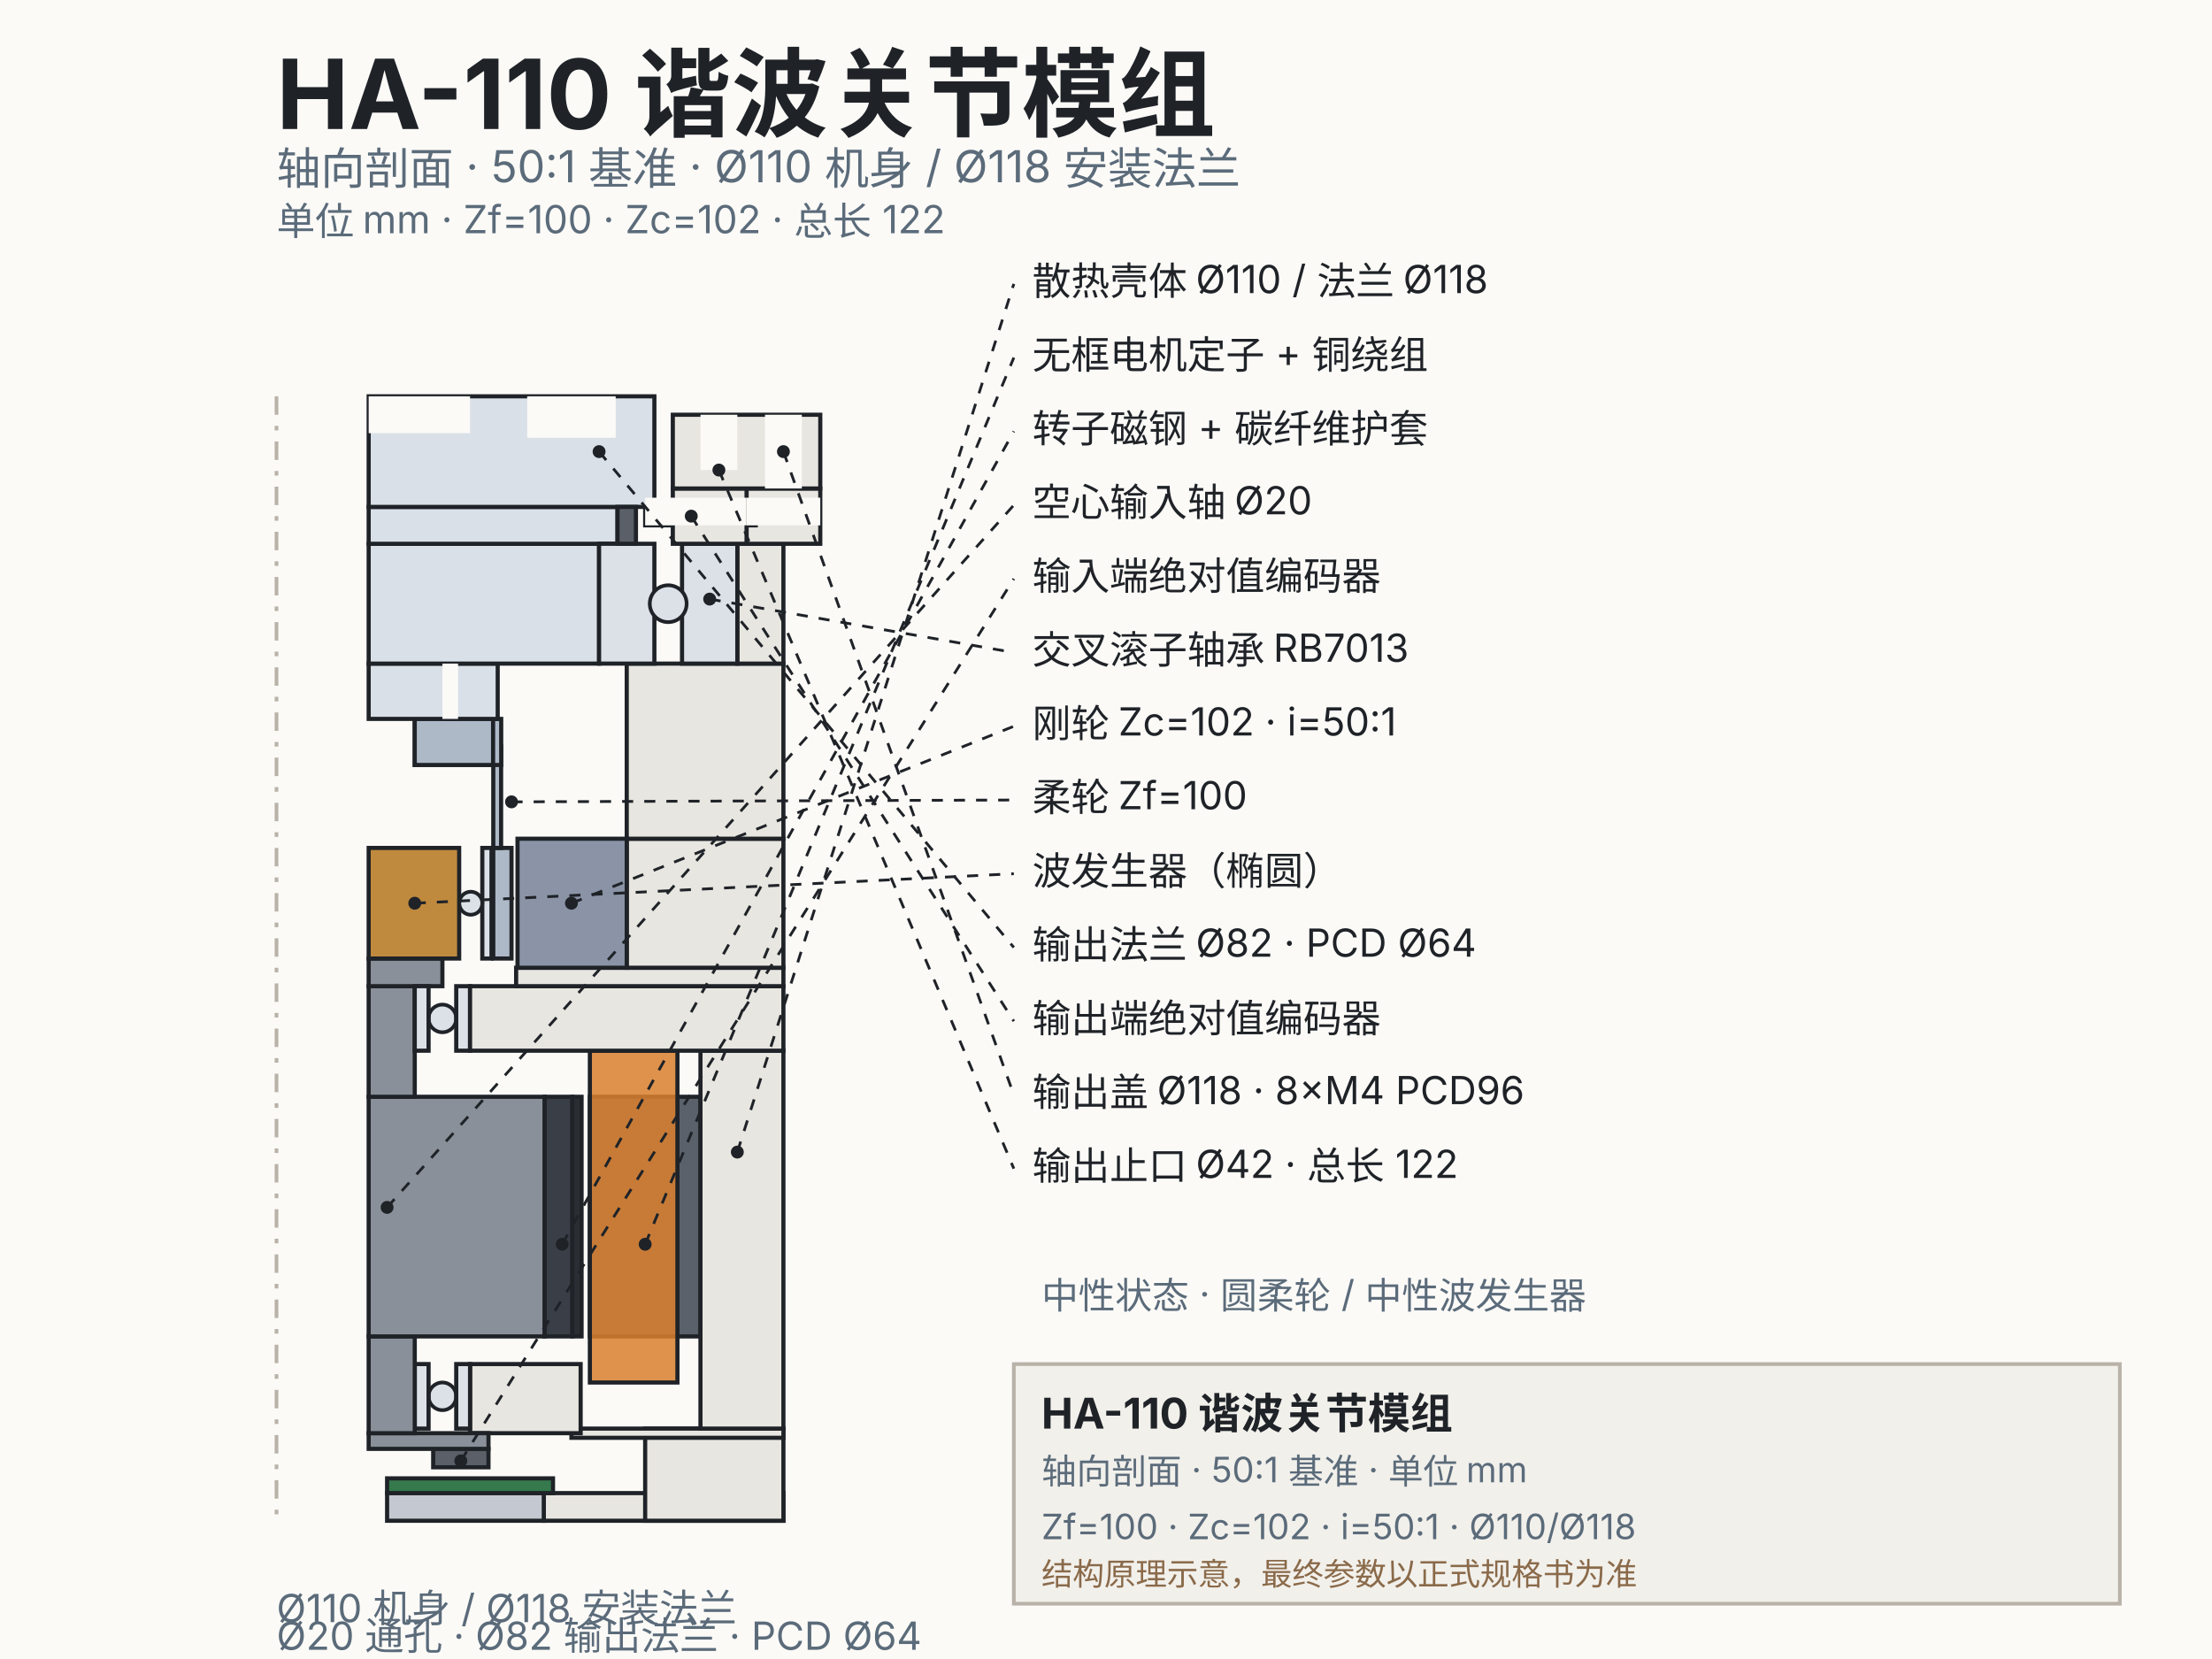
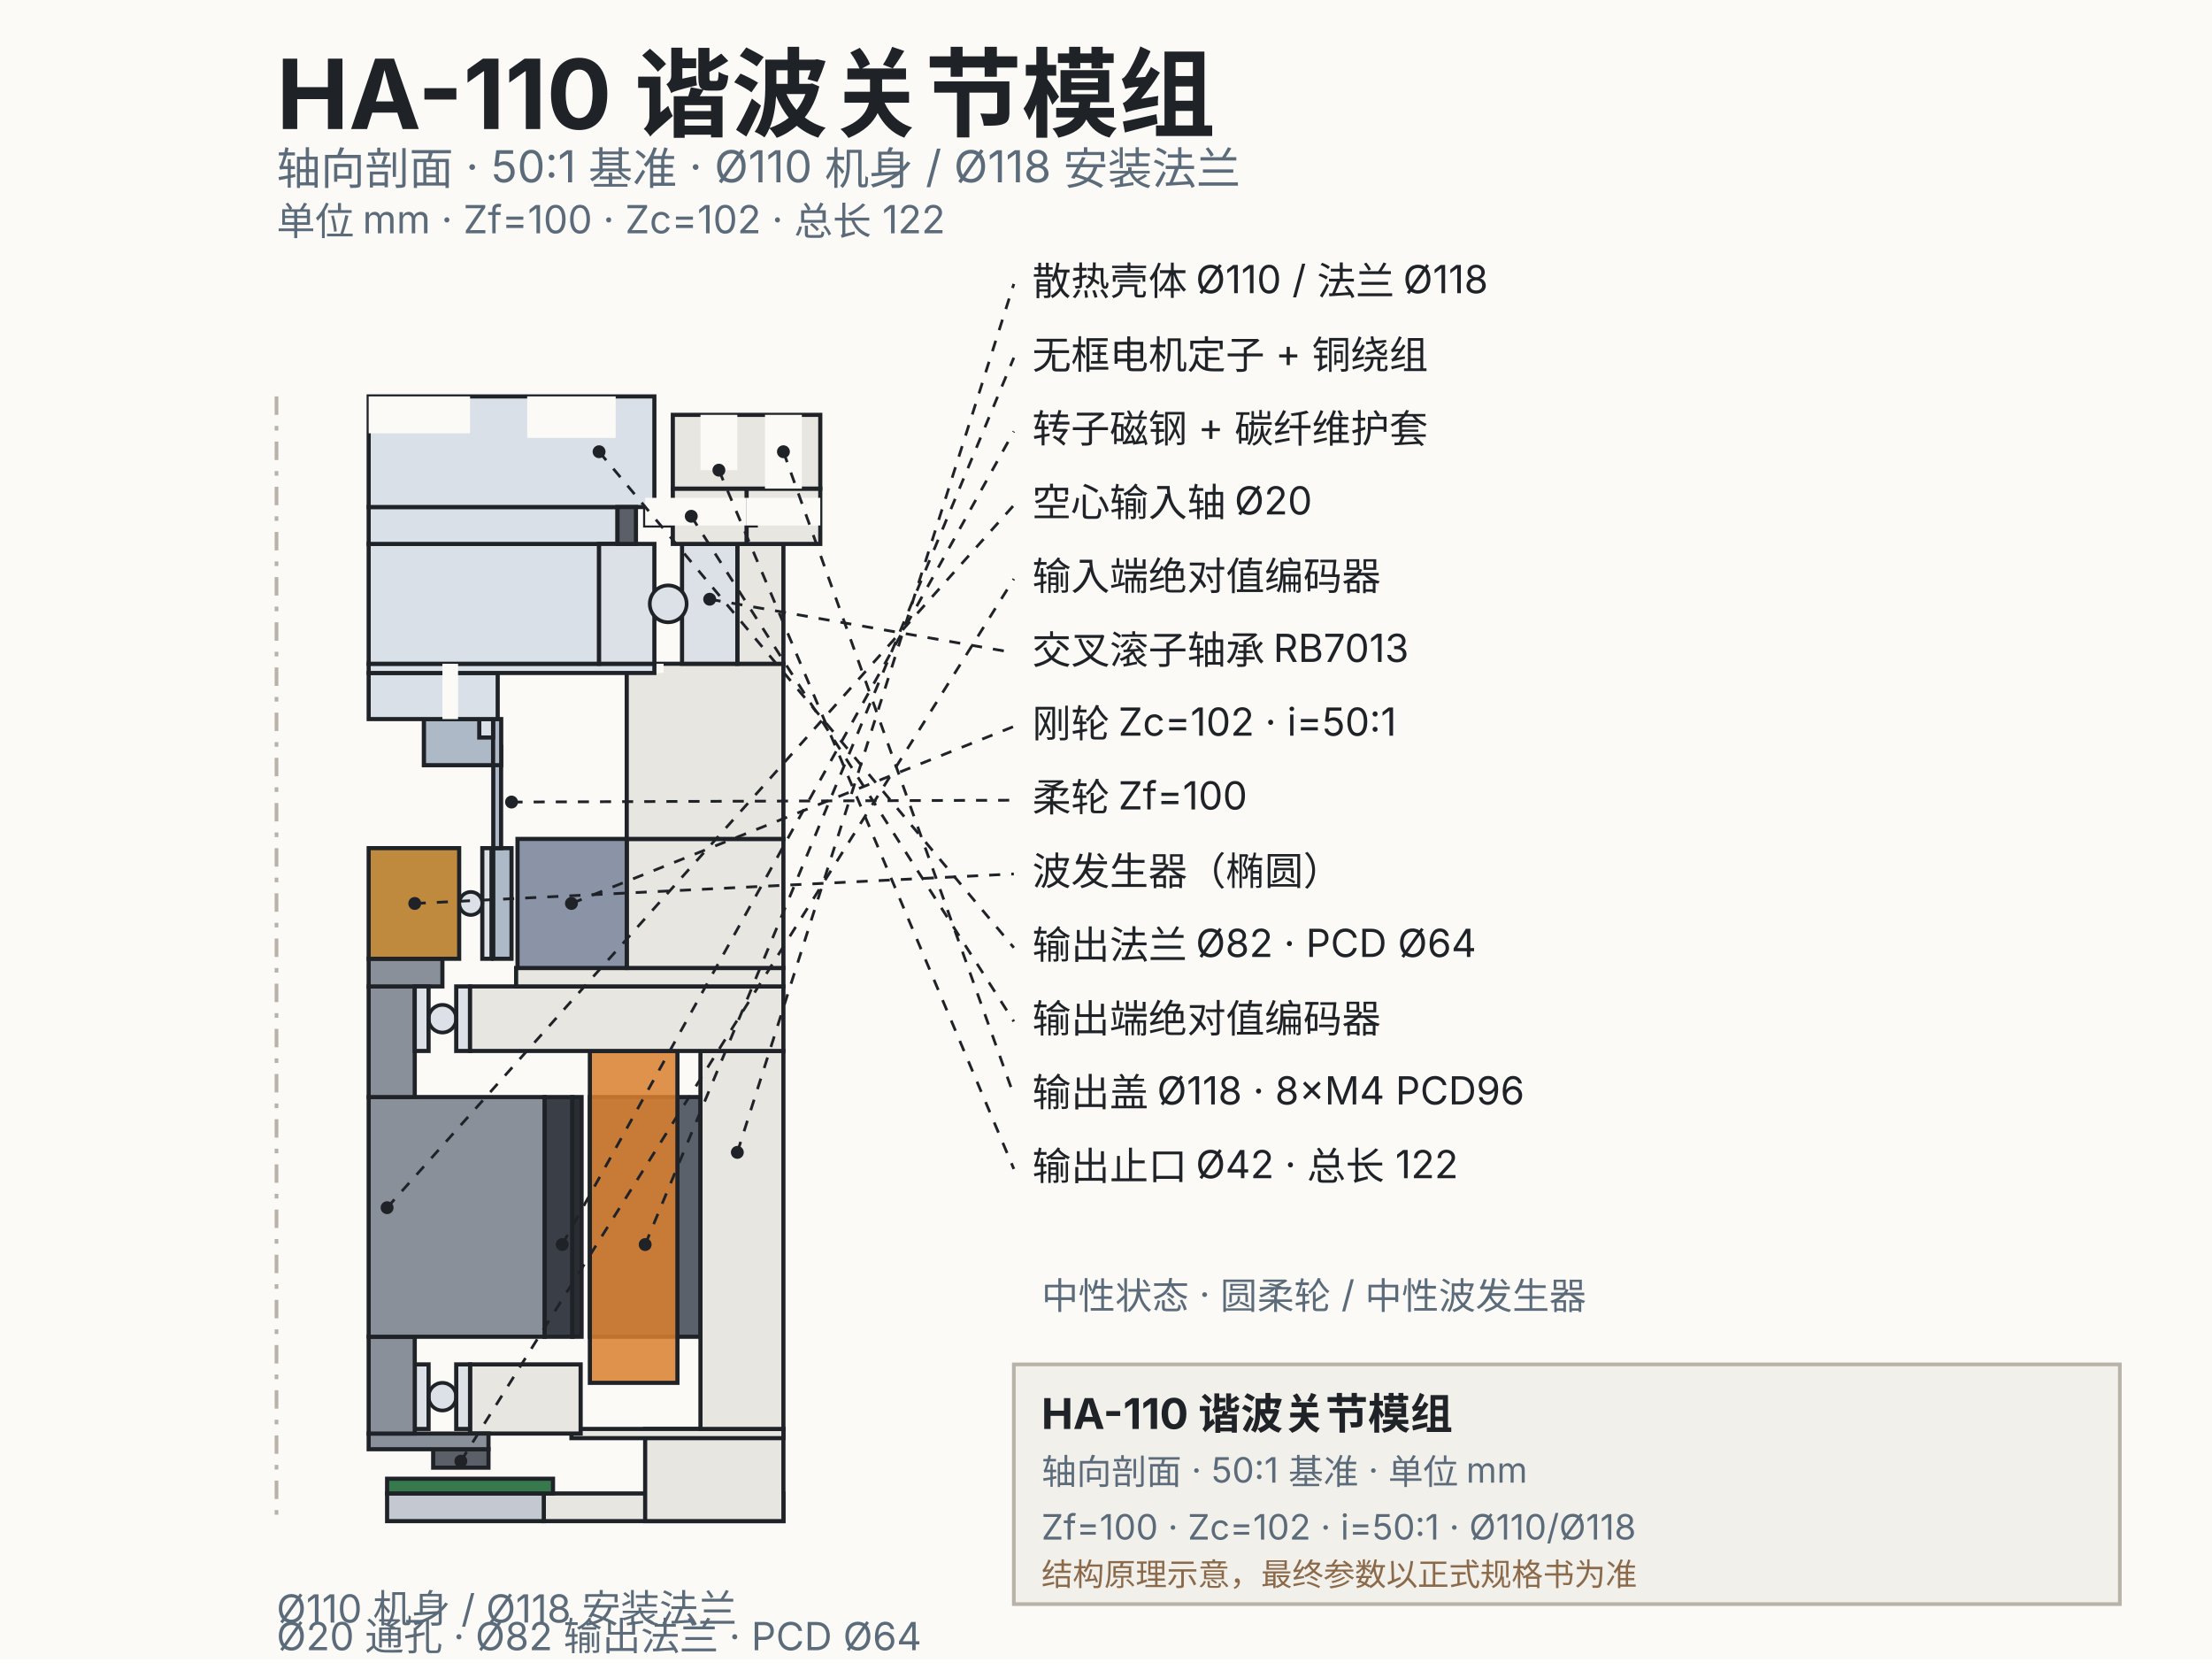
- <svg xmlns="http://www.w3.org/2000/svg" viewBox="0 0 240 180" width="960" height="720" font-family="Inter, Noto Sans SC, Arial, sans-serif">
+ <svg xmlns="http://www.w3.org/2000/svg" viewBox="0 0 240 182" width="960" height="728" font-family="Inter, Noto Sans SC, Arial, sans-serif">
  <rect width="240" height="180" fill="#FBFAF7" />
  <text x="30.00" y="14.00" font-size="10.5" fill="#1F2328" font-weight="700" text-anchor="start">HA-110 谐波关节模组</text>
  <text x="30.00" y="20.00" font-size="4.8" fill="#5B6B7A" font-weight="400" text-anchor="start">轴向剖面 · 50:1 基准 · Ø110 机身 / Ø118 安装法兰</text>
  <text x="30.00" y="25.50" font-size="4.2" fill="#5B6B7A" font-weight="400" text-anchor="start">单位 mm · Zf=100 · Zc=102 · 总长 122</text>
  <line x1="30.00" y1="43.00" x2="30.00" y2="165.00" stroke="#B8B2A8" stroke-width="0.4" stroke-dasharray="2 1.2 0.5 1.2" />
  <rect x="59.00" y="162.00" width="26.00" height="3.00" fill="#E8E6E0" fill-opacity="1.0" stroke="#1F2328" stroke-width="0.45" />
  <rect x="70.00" y="155.00" width="15.00" height="10.00" fill="#E8E6E0" fill-opacity="1.0" stroke="#1F2328" stroke-width="0.45" />
  <rect x="62.00" y="155.00" width="23.00" height="1.00" fill="#E8E6E0" fill-opacity="1.0" stroke="#1F2328" stroke-width="0.45" />
  <rect x="51.00" y="148.00" width="12.00" height="7.50" fill="#E8E6E0" fill-opacity="1.0" stroke="#1F2328" stroke-width="0.45" />
  <rect x="42.00" y="162.00" width="17.00" height="3.00" fill="#C4C9D1" fill-opacity="1.0" stroke="#1F2328" stroke-width="0.45" />
  <rect x="42.00" y="160.40" width="18.00" height="1.60" fill="#1F6B3A" fill-opacity="0.9" stroke="#1F2328" stroke-width="0.45" />
  <rect x="47.00" y="157.20" width="6.00" height="2.00" fill="#5A5F68" fill-opacity="1.0" stroke="#1F2328" stroke-width="0.45" />
  <rect x="40.00" y="155.50" width="13.00" height="1.70" fill="#8A9099" fill-opacity="1.0" stroke="#1F2328" stroke-width="0.45" />
  <circle cx="48.00" cy="151.50" r="1.50" fill="#DCE1E8" stroke="#1F2328" stroke-width="0.4" />
  <rect x="49.50" y="148.00" width="1.50" height="7.00" fill="#DCE1E8" fill-opacity="1.0" stroke="#1F2328" stroke-width="0.45" />
  <rect x="45.00" y="148.00" width="1.50" height="7.00" fill="#DCE1E8" fill-opacity="1.0" stroke="#1F2328" stroke-width="0.45" />
  <rect x="40.00" y="145.00" width="5.00" height="10.50" fill="#8A9099" fill-opacity="1.0" stroke="#1F2328" stroke-width="0.45" />
  <rect x="40.00" y="119.00" width="19.10" height="26.00" fill="#8A9099" fill-opacity="1.0" stroke="#1F2328" stroke-width="0.45" />
  <rect x="59.10" y="119.00" width="3.00" height="26.00" fill="#3A3F47" fill-opacity="1.0" stroke="#1F2328" stroke-width="0.45" />
  <rect x="62.10" y="119.00" width="1.00" height="26.00" fill="#2A2D33" fill-opacity="1.0" stroke="#1F2328" stroke-width="0.45" />
  <rect x="64.00" y="119.00" width="12.00" height="26.00" fill="#5B616B" fill-opacity="1.0" stroke="#1F2328" stroke-width="0.45" />
  <rect x="64.00" y="114.00" width="9.50" height="36.00" fill="#DB802E" fill-opacity="0.85" stroke="#1F2328" stroke-width="0.45" />
  <rect x="40.00" y="107.00" width="5.00" height="12.00" fill="#8A9099" fill-opacity="1.0" stroke="#1F2328" stroke-width="0.45" />
  <rect x="40.00" y="104.00" width="8.00" height="3.00" fill="#8A9099" fill-opacity="1.0" stroke="#1F2328" stroke-width="0.45" />
  <circle cx="48.00" cy="110.50" r="1.50" fill="#DCE1E8" stroke="#1F2328" stroke-width="0.4" />
  <rect x="49.50" y="107.00" width="1.50" height="7.00" fill="#DCE1E8" fill-opacity="1.0" stroke="#1F2328" stroke-width="0.45" />
  <rect x="45.00" y="107.00" width="1.50" height="7.00" fill="#DCE1E8" fill-opacity="1.0" stroke="#1F2328" stroke-width="0.45" />
  <rect x="76.00" y="114.00" width="9.00" height="41.00" fill="#E8E6E0" fill-opacity="1.0" stroke="#1F2328" stroke-width="0.45" />
  <rect x="51.00" y="107.00" width="34.00" height="7.00" fill="#E8E6E0" fill-opacity="1.0" stroke="#1F2328" stroke-width="0.45" />
  <rect x="56.00" y="105.00" width="29.00" height="2.00" fill="#E8E6E0" fill-opacity="1.0" stroke="#1F2328" stroke-width="0.45" />
  <rect x="68.00" y="91.00" width="17.00" height="14.00" fill="#E8E6E0" fill-opacity="1.0" stroke="#1F2328" stroke-width="0.45" />
  <rect x="68.00" y="72.00" width="17.00" height="19.00" fill="#E8E6E0" fill-opacity="1.0" stroke="#1F2328" stroke-width="0.45" />
+   <rect x="68.00" y="72.00" width="4.00" height="1.00" fill="#FBFAF7" fill-opacity="1.0" stroke="none" stroke-width="0" />
  <rect x="80.00" y="59.00" width="5.00" height="13.00" fill="#E8E6E0" fill-opacity="1.0" stroke="#1F2328" stroke-width="0.45" />
  <rect x="81.00" y="53.00" width="8.00" height="6.00" fill="#E8E6E0" fill-opacity="1.0" stroke="#1F2328" stroke-width="0.45" />
  <rect x="56.15" y="91.00" width="11.85" height="14.00" fill="#8A94A6" fill-opacity="1.0" stroke="#1F2328" stroke-width="0.45" />
  <rect x="53.52" y="92.00" width="1.98" height="12.00" fill="#AEB9C8" fill-opacity="1.0" stroke="#1F2328" stroke-width="0.45" />
  <rect x="53.52" y="81.00" width="0.85" height="11.00" fill="#AEB9C8" fill-opacity="1.0" stroke="#1F2328" stroke-width="0.45" />
-   <rect x="45.00" y="78.00" width="9.38" height="5.00" fill="#AEB9C8" fill-opacity="1.0" stroke="#1F2328" stroke-width="0.45" />
-   <rect x="45.00" y="78.00" width="8.50" height="5.00" fill="#AEB9C8" fill-opacity="1.0" stroke="#1F2328" stroke-width="0.45" />
+   <rect x="46.00" y="78.00" width="8.38" height="5.00" fill="#AEB9C8" fill-opacity="1.0" stroke="#1F2328" stroke-width="0.45" />
+   <rect x="46.00" y="78.00" width="7.50" height="5.00" fill="#AEB9C8" fill-opacity="1.0" stroke="#1F2328" stroke-width="0.45" />
  <rect x="52.33" y="92.00" width="1.00" height="12.00" fill="#DCE1E8" fill-opacity="1.0" stroke="#1F2328" stroke-width="0.45" />
  <rect x="40.00" y="92.00" width="9.82" height="12.00" fill="#C08A3E" fill-opacity="1.0" stroke="#1F2328" stroke-width="0.45" />
  <circle cx="51.08" cy="98.00" r="1.25" fill="#DCE1E8" stroke="#1F2328" stroke-width="0.4" />
-   <rect x="40.00" y="72.00" width="14.00" height="6.00" fill="#D9E0E8" fill-opacity="1.0" stroke="#1F2328" stroke-width="0.45" />
+   <rect x="52.00" y="78.00" width="1.50" height="2.00" fill="#D9E0E8" fill-opacity="1.0" stroke="#1F2328" stroke-width="0.45" />
+   <rect x="40.00" y="73.00" width="14.00" height="5.00" fill="#D9E0E8" fill-opacity="1.0" stroke="#1F2328" stroke-width="0.45" />
+   <rect x="40.00" y="72.00" width="31.00" height="1.00" fill="#D9E0E8" fill-opacity="1.0" stroke="#1F2328" stroke-width="0.45" />
  <rect x="40.00" y="59.00" width="25.00" height="13.00" fill="#D9E0E8" fill-opacity="1.0" stroke="#1F2328" stroke-width="0.45" />
  <rect x="40.00" y="55.00" width="27.00" height="4.00" fill="#D9E0E8" fill-opacity="1.0" stroke="#1F2328" stroke-width="0.45" />
  <rect x="40.00" y="43.00" width="31.00" height="12.00" fill="#D9E0E8" fill-opacity="1.0" stroke="#1F2328" stroke-width="0.45" />
  <rect x="40.00" y="43.00" width="11.00" height="4.00" fill="#FBFAF7" fill-opacity="1.0" stroke="none" stroke-width="0" />
  <rect x="57.20" y="43.00" width="9.60" height="4.50" fill="#FBFAF7" fill-opacity="1.0" stroke="none" stroke-width="0" />
  <rect x="48.00" y="72.00" width="1.70" height="6.00" fill="#FBFAF7" fill-opacity="1.0" stroke="none" stroke-width="0" />
  <rect x="74.00" y="59.00" width="6.00" height="13.00" fill="#DCE1E8" fill-opacity="1.0" stroke="#1F2328" stroke-width="0.45" />
  <rect x="65.00" y="59.00" width="6.00" height="13.00" fill="#DCE1E8" fill-opacity="1.0" stroke="#1F2328" stroke-width="0.45" />
  <circle cx="72.50" cy="65.50" r="2.00" fill="#DCE1E8" stroke="#1F2328" stroke-width="0.4" />
  <rect x="67.00" y="55.00" width="2.00" height="4.00" fill="#5A5F68" fill-opacity="1.0" stroke="#1F2328" stroke-width="0.45" />
  <rect x="70.00" y="55.40" width="12.00" height="1.60" fill="#1F6B3A" fill-opacity="0.9" stroke="#1F2328" stroke-width="0.45" />
  <rect x="73.00" y="53.00" width="8.00" height="6.00" fill="#E8E6E0" fill-opacity="1.0" stroke="#1F2328" stroke-width="0.45" />
  <rect x="73.00" y="45.00" width="16.00" height="8.00" fill="#E8E6E0" fill-opacity="1.0" stroke="#1F2328" stroke-width="0.45" />
  <rect x="70.00" y="54.00" width="11.00" height="3.00" fill="#FBFAF7" fill-opacity="1.0" stroke="none" stroke-width="0" />
  <rect x="81.00" y="54.00" width="8.00" height="3.00" fill="#FBFAF7" fill-opacity="1.0" stroke="none" stroke-width="0" />
  <rect x="76.00" y="45.00" width="4.00" height="6.00" fill="#FBFAF7" fill-opacity="1.0" stroke="none" stroke-width="0" />
  <rect x="83.00" y="45.00" width="4.00" height="8.00" fill="#FBFAF7" fill-opacity="1.0" stroke="none" stroke-width="0" />
  <line x1="80.00" y1="125.00" x2="110.00" y2="30.80" stroke="#1F2328" stroke-width="0.3" stroke-dasharray="1.2 1.2" />
  <circle cx="80.00" cy="125.00" r="0.7" fill="#1F2328" />
  <text x="112.00" y="32.00" font-size="4.2" fill="#1F2328" font-weight="400" text-anchor="start">散热壳体 Ø110 / 法兰 Ø118</text>
  <line x1="70.00" y1="135.00" x2="110.00" y2="38.80" stroke="#1F2328" stroke-width="0.3" stroke-dasharray="1.2 1.2" />
  <circle cx="70.00" cy="135.00" r="0.7" fill="#1F2328" />
  <text x="112.00" y="40.00" font-size="4.2" fill="#1F2328" font-weight="400" text-anchor="start">无框电机定子 + 铜绕组</text>
  <line x1="61.00" y1="135.00" x2="110.00" y2="46.80" stroke="#1F2328" stroke-width="0.3" stroke-dasharray="1.2 1.2" />
  <circle cx="61.00" cy="135.00" r="0.7" fill="#1F2328" />
  <text x="112.00" y="48.00" font-size="4.2" fill="#1F2328" font-weight="400" text-anchor="start">转子磁钢 + 碳纤维护套</text>
  <line x1="42.00" y1="131.00" x2="110.00" y2="54.80" stroke="#1F2328" stroke-width="0.3" stroke-dasharray="1.2 1.2" />
  <circle cx="42.00" cy="131.00" r="0.7" fill="#1F2328" />
  <text x="112.00" y="56.00" font-size="4.2" fill="#1F2328" font-weight="400" text-anchor="start">空心输入轴 Ø20</text>
  <line x1="50.00" y1="158.50" x2="110.00" y2="62.80" stroke="#1F2328" stroke-width="0.3" stroke-dasharray="1.2 1.2" />
  <circle cx="50.00" cy="158.50" r="0.7" fill="#1F2328" />
  <text x="112.00" y="64.00" font-size="4.2" fill="#1F2328" font-weight="400" text-anchor="start">输入端绝对值编码器</text>
  <line x1="77.00" y1="65.00" x2="110.00" y2="70.80" stroke="#1F2328" stroke-width="0.3" stroke-dasharray="1.2 1.2" />
  <circle cx="77.00" cy="65.00" r="0.7" fill="#1F2328" />
  <text x="112.00" y="72.00" font-size="4.2" fill="#1F2328" font-weight="400" text-anchor="start">交叉滚子轴承 RB7013</text>
  <line x1="62.00" y1="98.00" x2="110.00" y2="78.80" stroke="#1F2328" stroke-width="0.3" stroke-dasharray="1.2 1.2" />
  <circle cx="62.00" cy="98.00" r="0.7" fill="#1F2328" />
  <text x="112.00" y="80.00" font-size="4.2" fill="#1F2328" font-weight="400" text-anchor="start">刚轮 Zc=102 · i=50:1</text>
  <line x1="55.50" y1="87.00" x2="110.00" y2="86.80" stroke="#1F2328" stroke-width="0.3" stroke-dasharray="1.2 1.2" />
  <circle cx="55.50" cy="87.00" r="0.7" fill="#1F2328" />
  <text x="112.00" y="88.00" font-size="4.2" fill="#1F2328" font-weight="400" text-anchor="start">柔轮 Zf=100</text>
  <line x1="45.00" y1="98.00" x2="110.00" y2="94.80" stroke="#1F2328" stroke-width="0.3" stroke-dasharray="1.2 1.2" />
  <circle cx="45.00" cy="98.00" r="0.7" fill="#1F2328" />
  <text x="112.00" y="96.00" font-size="4.2" fill="#1F2328" font-weight="400" text-anchor="start">波发生器（椭圆）</text>
  <line x1="65.00" y1="49.00" x2="110.00" y2="102.80" stroke="#1F2328" stroke-width="0.3" stroke-dasharray="1.2 1.2" />
  <circle cx="65.00" cy="49.00" r="0.7" fill="#1F2328" />
  <text x="112.00" y="104.00" font-size="4.2" fill="#1F2328" font-weight="400" text-anchor="start">输出法兰 Ø82 · PCD Ø64</text>
  <line x1="75.00" y1="56.00" x2="110.00" y2="110.80" stroke="#1F2328" stroke-width="0.3" stroke-dasharray="1.2 1.2" />
  <circle cx="75.00" cy="56.00" r="0.7" fill="#1F2328" />
  <text x="112.00" y="112.00" font-size="4.2" fill="#1F2328" font-weight="400" text-anchor="start">输出端绝对值编码器</text>
  <line x1="85.00" y1="49.00" x2="110.00" y2="118.80" stroke="#1F2328" stroke-width="0.3" stroke-dasharray="1.2 1.2" />
  <circle cx="85.00" cy="49.00" r="0.7" fill="#1F2328" />
  <text x="112.00" y="120.00" font-size="4.2" fill="#1F2328" font-weight="400" text-anchor="start">输出盖 Ø118 · 8×M4 PCD96</text>
  <line x1="78.00" y1="51.00" x2="110.00" y2="126.80" stroke="#1F2328" stroke-width="0.3" stroke-dasharray="1.2 1.2" />
  <circle cx="78.00" cy="51.00" r="0.7" fill="#1F2328" />
  <text x="112.00" y="128.00" font-size="4.2" fill="#1F2328" font-weight="400" text-anchor="start">输出止口 Ø42 · 总长 122</text>
  <text x="30.00" y="176.00" font-size="4.2" fill="#5B6B7A" font-weight="400" text-anchor="start">Ø110 机身 / Ø118 安装法兰</text>
  <text x="30.00" y="179.00" font-size="4.2" fill="#5B6B7A" font-weight="400" text-anchor="start">Ø20 通孔 · Ø82 输出法兰 · PCD Ø64</text>
  <text x="113.00" y="142.00" font-size="4.0" fill="#5B6B7A" font-weight="400" text-anchor="start">中性状态 · 圆柔轮 / 中性波发生器</text>
  <defs>
    <marker id="arrow-cu" markerWidth="6" markerHeight="6" refX="5" refY="3" orient="auto">
      <path d="M0,0 L6,3 L0,6 z" fill="#C2652A" />
    </marker>
    <marker id="arrow-st" markerWidth="6" markerHeight="6" refX="5" refY="3" orient="auto">
      <path d="M0,0 L6,3 L0,6 z" fill="#5B6B7A" />
    </marker>
  </defs>
  <rect x="110" y="148" width="120" height="26" fill="#F2F0EB" stroke="#B8B2A8" stroke-width="0.4" />
  <text x="113.00" y="155.00" font-size="4.6" fill="#1F2328" font-weight="700" text-anchor="start">HA-110 谐波关节模组</text>
  <text x="113.00" y="161.00" font-size="3.8" fill="#5B6B7A" font-weight="400" text-anchor="start">轴向剖面 · 50:1 基准 · 单位 mm</text>
  <text x="113.00" y="167.00" font-size="3.8" fill="#5B6B7A" font-weight="400" text-anchor="start">Zf=100 · Zc=102 · i=50:1 · Ø110/Ø118</text>
  <text x="113.00" y="172.00" font-size="3.4" fill="#8A6A4A" font-weight="400" text-anchor="start">结构原理示意，最终参数以正式规格书为准</text>
</svg>
